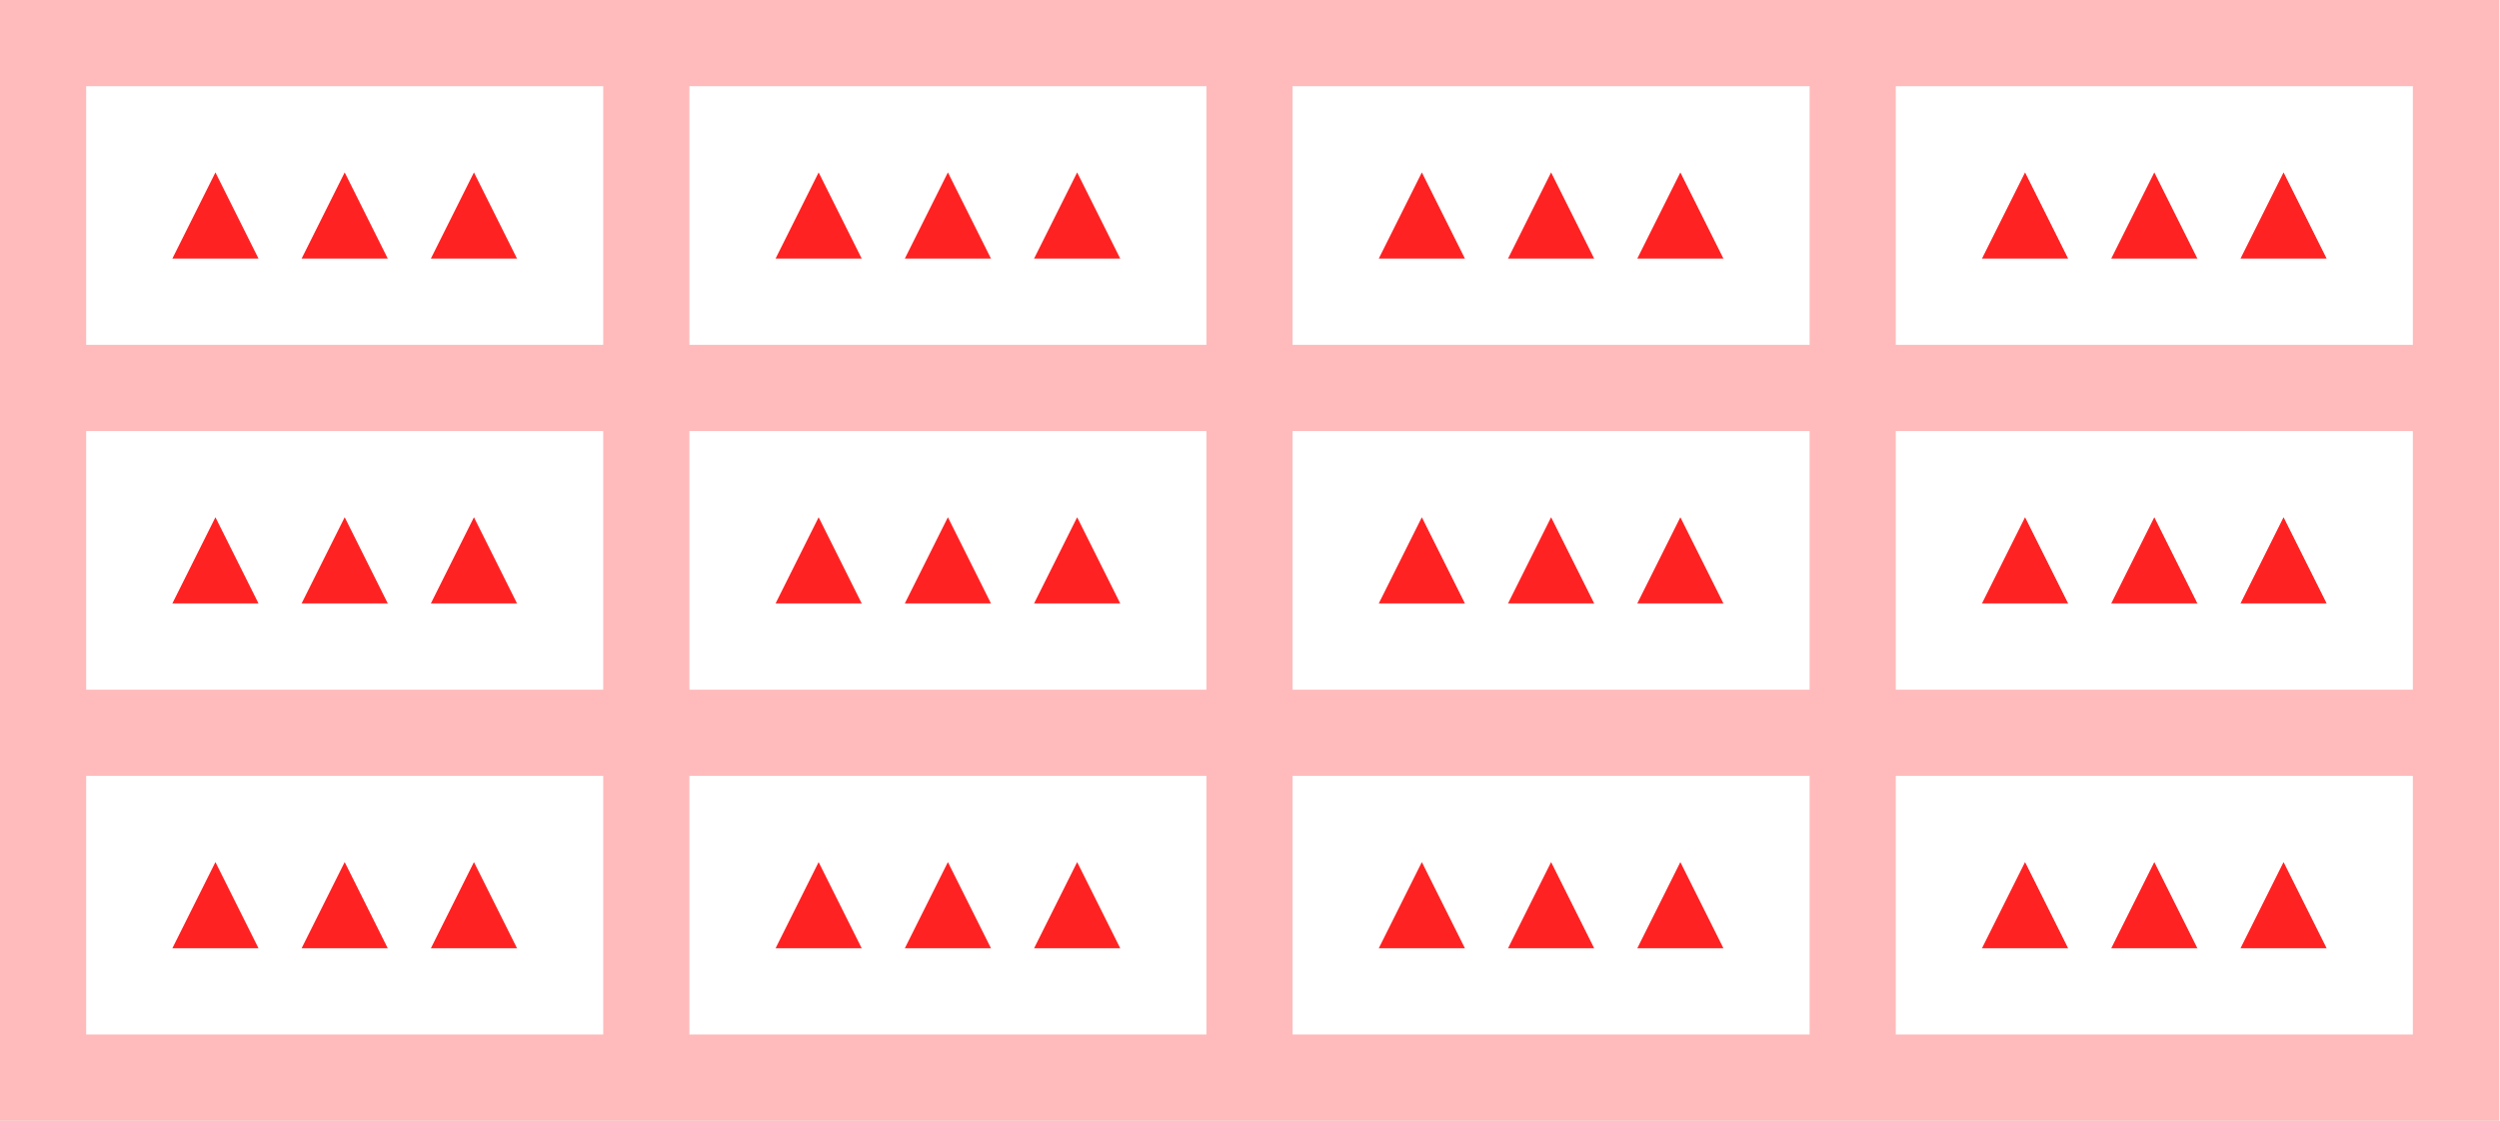
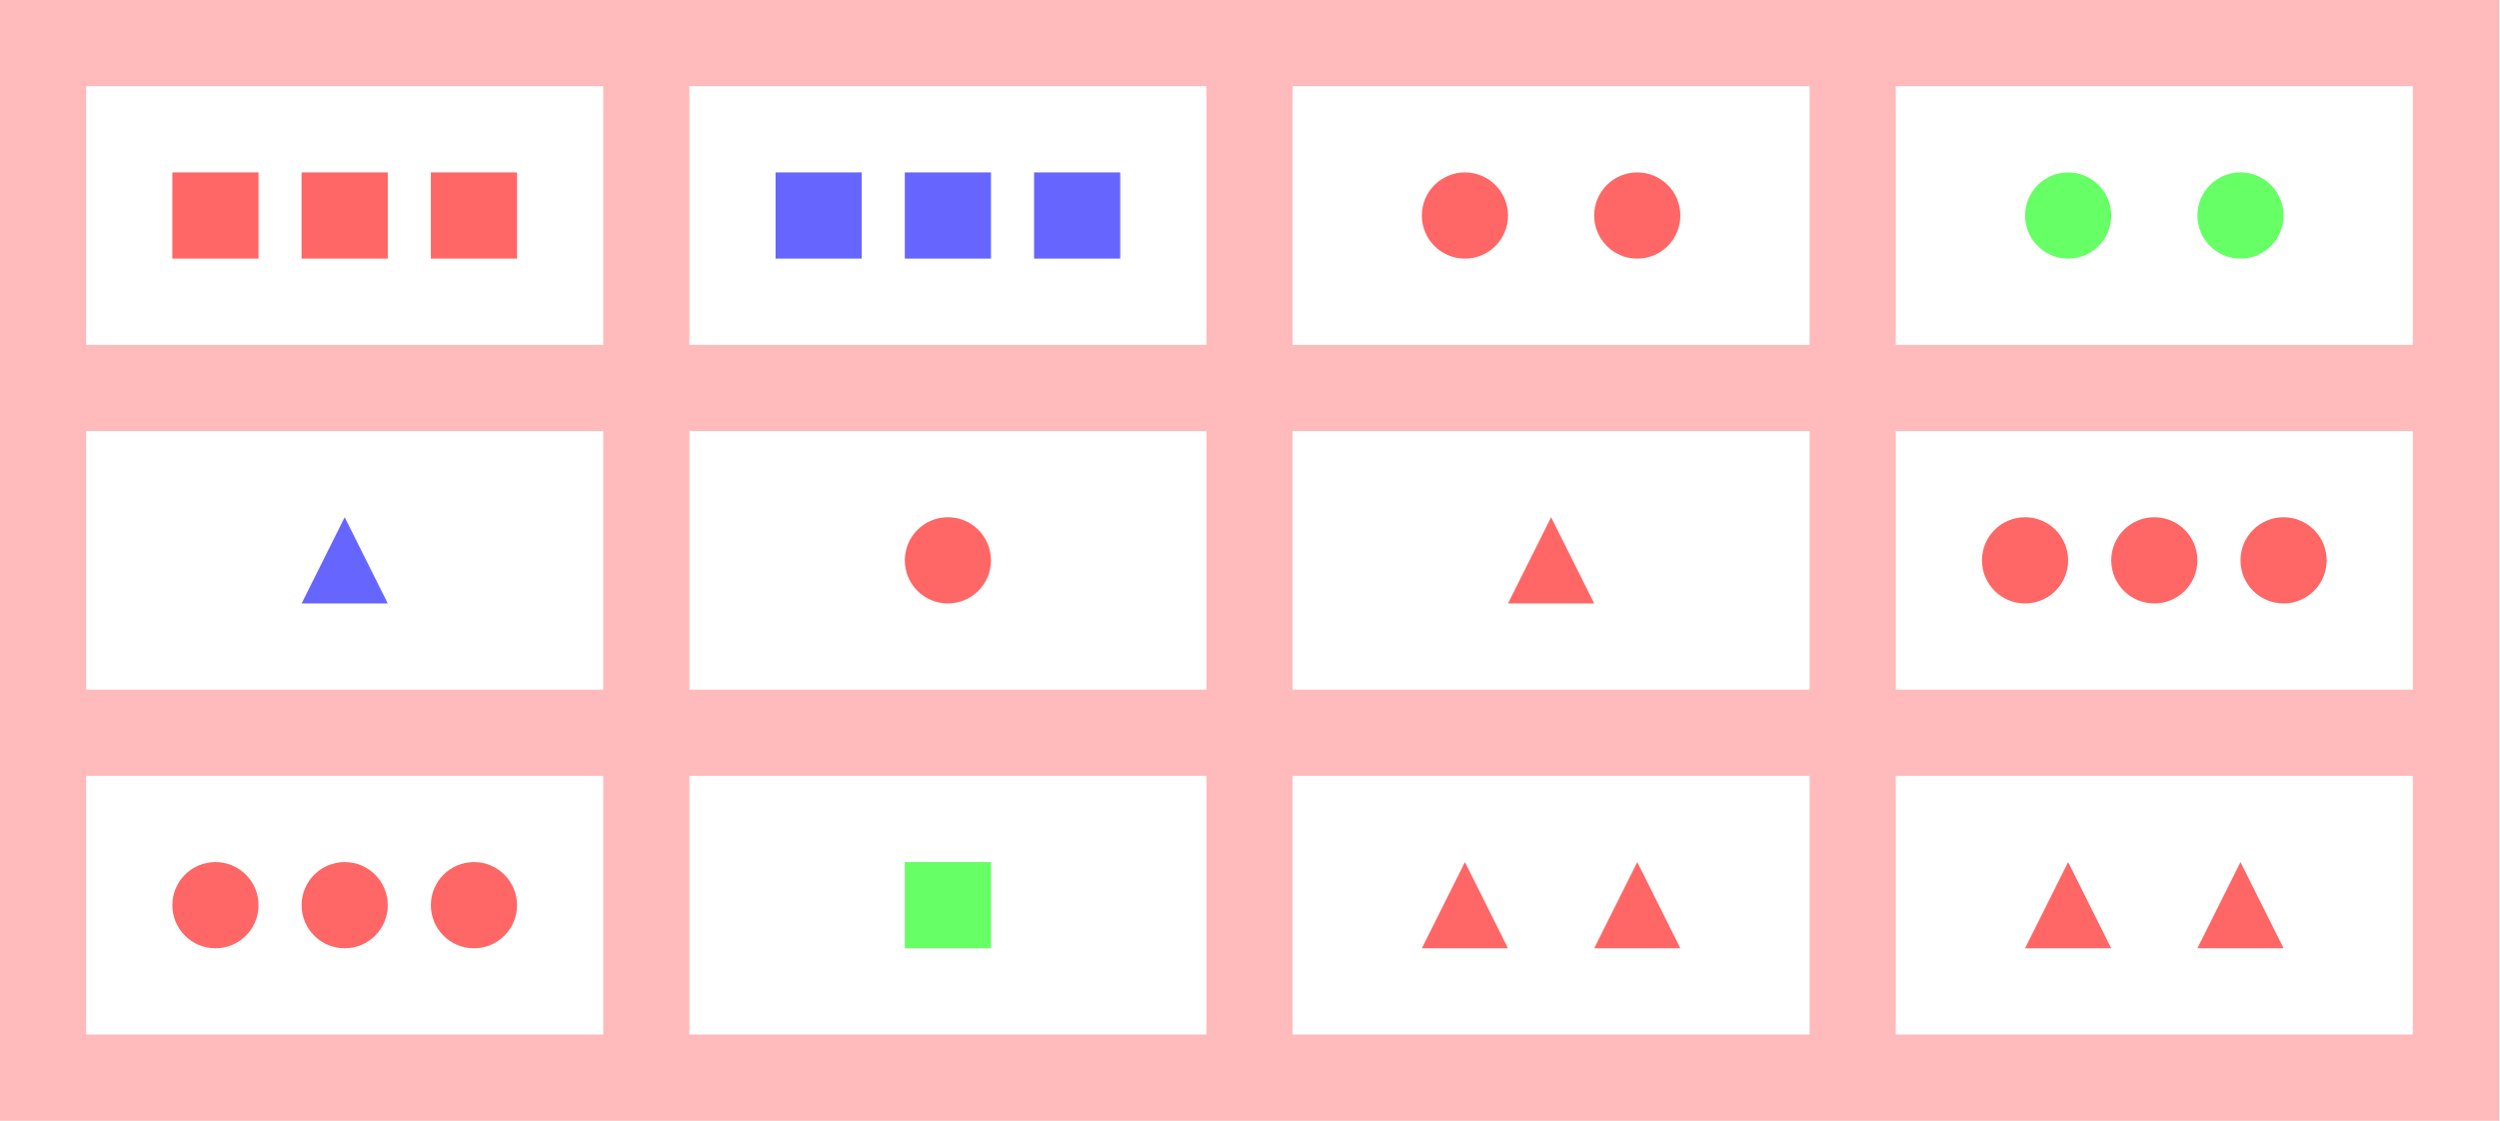
<svg xmlns="http://www.w3.org/2000/svg" width="580" height="260">
  <pattern id="diagonalHatch" width="10" height="10" patternTransform="rotate(45 0 0)" patternUnits="userSpaceOnUse">
    <line x1="0" y1="0" x2="0" y2="10" style="stroke:black; stroke-width:1" />
  </pattern>
  <rect x="0" y="0" style="fill:#FFBBBB" width="580" height="260" />
  <rect x="20" y="20" style="fill:#FFFFFF" width="120" height="60" />
-   <polygon points="50.0 40.0, 60.0 60.0, 40.0 60.0" style="fill:#FF2222" />
-   <polygon points="80.0 40.0, 90.0 60.0, 70.0 60.0" style="fill:#FF2222" />
-   <polygon points="110.0 40.0, 120.0 60.0, 100.0 60.0" style="fill:#FF2222" />
+   <rect x="40.0" y="40.0" style="fill:#FF6666" width="20" height="20" stroke-width="5" />
+   <rect x="70.0" y="40.0" style="fill:#FF6666" width="20" height="20" stroke-width="5" />
+   <rect x="100.0" y="40.0" style="fill:#FF6666" width="20" height="20" stroke-width="5" />
  <rect x="20" y="100" style="fill:#FFFFFF" width="120" height="60" />
-   <polygon points="50.0 120.0, 60.0 140.0, 40.0 140.0" style="fill:#FF2222" />
-   <polygon points="80.0 120.0, 90.0 140.0, 70.0 140.0" style="fill:#FF2222" />
-   <polygon points="110.0 120.0, 120.0 140.0, 100.0 140.0" style="fill:#FF2222" />
+   <polygon points="80.0 120.0, 90.0 140.0, 70.0 140.0" style="fill:#6666FF" stroke-width="5" />
  <rect x="20" y="180" style="fill:#FFFFFF" width="120" height="60" />
-   <polygon points="50.0 200.0, 60.0 220.0, 40.0 220.0" style="fill:#FF2222" />
-   <polygon points="80.0 200.0, 90.0 220.0, 70.0 220.0" style="fill:#FF2222" />
-   <polygon points="110.0 200.0, 120.0 220.0, 100.0 220.0" style="fill:#FF2222" />
+   <ellipse cx="50.0" cy="210.0" style="fill:#FF6666" rx="10.0" ry="10.0" stroke-width="5" />
+   <ellipse cx="80.0" cy="210.0" style="fill:#FF6666" rx="10.0" ry="10.0" stroke-width="5" />
+   <ellipse cx="110.0" cy="210.0" style="fill:#FF6666" rx="10.0" ry="10.0" stroke-width="5" />
  <rect x="160" y="20" style="fill:#FFFFFF" width="120" height="60" />
-   <polygon points="190.0 40.0, 200.0 60.0, 180.0 60.0" style="fill:#FF2222" />
-   <polygon points="220.0 40.0, 230.0 60.0, 210.0 60.0" style="fill:#FF2222" />
-   <polygon points="250.0 40.0, 260.0 60.0, 240.0 60.0" style="fill:#FF2222" />
+   <rect x="180.0" y="40.0" style="fill:#6666FF" width="20" height="20" stroke-width="5" />
+   <rect x="210.0" y="40.0" style="fill:#6666FF" width="20" height="20" stroke-width="5" />
+   <rect x="240.0" y="40.0" style="fill:#6666FF" width="20" height="20" stroke-width="5" />
  <rect x="160" y="100" style="fill:#FFFFFF" width="120" height="60" />
-   <polygon points="190.0 120.0, 200.0 140.0, 180.0 140.0" style="fill:#FF2222" />
-   <polygon points="220.0 120.0, 230.0 140.0, 210.0 140.0" style="fill:#FF2222" />
-   <polygon points="250.0 120.0, 260.0 140.0, 240.0 140.0" style="fill:#FF2222" />
+   <ellipse cx="220.0" cy="130.0" style="fill:#FF6666" rx="10.0" ry="10.0" stroke-width="5" />
  <rect x="160" y="180" style="fill:#FFFFFF" width="120" height="60" />
-   <polygon points="190.0 200.0, 200.0 220.0, 180.0 220.0" style="fill:#FF2222" />
-   <polygon points="220.0 200.0, 230.0 220.0, 210.0 220.0" style="fill:#FF2222" />
-   <polygon points="250.0 200.0, 260.0 220.0, 240.0 220.0" style="fill:#FF2222" />
+   <rect x="210.0" y="200.0" style="fill:#66FF66" width="20" height="20" stroke-width="5" />
  <rect x="300" y="20" style="fill:#FFFFFF" width="120" height="60" />
-   <polygon points="330.0 40.0, 340.0 60.0, 320.0 60.0" style="fill:#FF2222" />
-   <polygon points="360.0 40.0, 370.0 60.0, 350.0 60.0" style="fill:#FF2222" />
-   <polygon points="390.0 40.0, 400.0 60.0, 380.0 60.0" style="fill:#FF2222" />
+   <ellipse cx="340.0" cy="50.0" style="fill:#FF6666" rx="10.0" ry="10.0" stroke-width="5" />
+   <ellipse cx="380.0" cy="50.0" style="fill:#FF6666" rx="10.0" ry="10.0" stroke-width="5" />
  <rect x="300" y="100" style="fill:#FFFFFF" width="120" height="60" />
-   <polygon points="330.0 120.0, 340.0 140.0, 320.0 140.0" style="fill:#FF2222" />
-   <polygon points="360.0 120.0, 370.0 140.0, 350.0 140.0" style="fill:#FF2222" />
-   <polygon points="390.0 120.0, 400.0 140.0, 380.0 140.0" style="fill:#FF2222" />
+   <polygon points="360.0 120.0, 370.0 140.0, 350.0 140.0" style="fill:#FF6666" stroke-width="5" />
  <rect x="300" y="180" style="fill:#FFFFFF" width="120" height="60" />
-   <polygon points="330.0 200.0, 340.0 220.0, 320.0 220.0" style="fill:#FF2222" />
-   <polygon points="360.0 200.0, 370.0 220.0, 350.0 220.0" style="fill:#FF2222" />
-   <polygon points="390.0 200.0, 400.0 220.0, 380.0 220.0" style="fill:#FF2222" />
+   <polygon points="340.0 200.0, 350.0 220.0, 330.0 220.0" style="fill:#FF6666" stroke-width="5" />
+   <polygon points="380.0 200.0, 390.0 220.0, 370.0 220.0" style="fill:#FF6666" stroke-width="5" />
  <rect x="440" y="20" style="fill:#FFFFFF" width="120" height="60" />
-   <polygon points="470.0 40.0, 480.0 60.0, 460.0 60.0" style="fill:#FF2222" />
-   <polygon points="500.0 40.0, 510.0 60.0, 490.0 60.0" style="fill:#FF2222" />
-   <polygon points="530.0 40.0, 540.0 60.0, 520.0 60.0" style="fill:#FF2222" />
+   <ellipse cx="480.0" cy="50.0" style="fill:#66FF66" rx="10.0" ry="10.0" stroke-width="5" />
+   <ellipse cx="520.0" cy="50.0" style="fill:#66FF66" rx="10.0" ry="10.0" stroke-width="5" />
  <rect x="440" y="100" style="fill:#FFFFFF" width="120" height="60" />
-   <polygon points="470.0 120.0, 480.0 140.0, 460.0 140.0" style="fill:#FF2222" />
-   <polygon points="500.0 120.0, 510.0 140.0, 490.0 140.0" style="fill:#FF2222" />
-   <polygon points="530.0 120.0, 540.0 140.0, 520.0 140.0" style="fill:#FF2222" />
+   <ellipse cx="470.0" cy="130.0" style="fill:#FF6666" rx="10.0" ry="10.0" stroke-width="5" />
+   <ellipse cx="500.0" cy="130.0" style="fill:#FF6666" rx="10.0" ry="10.0" stroke-width="5" />
+   <ellipse cx="530.0" cy="130.0" style="fill:#FF6666" rx="10.0" ry="10.0" stroke-width="5" />
  <rect x="440" y="180" style="fill:#FFFFFF" width="120" height="60" />
-   <polygon points="470.0 200.0, 480.0 220.0, 460.0 220.0" style="fill:#FF2222" />
-   <polygon points="500.0 200.0, 510.0 220.0, 490.0 220.0" style="fill:#FF2222" />
-   <polygon points="530.0 200.0, 540.0 220.0, 520.0 220.0" style="fill:#FF2222" />
+   <polygon points="480.0 200.0, 490.0 220.0, 470.0 220.0" style="fill:#FF6666" stroke-width="5" />
+   <polygon points="520.0 200.0, 530.0 220.0, 510.0 220.0" style="fill:#FF6666" stroke-width="5" />
</svg>
